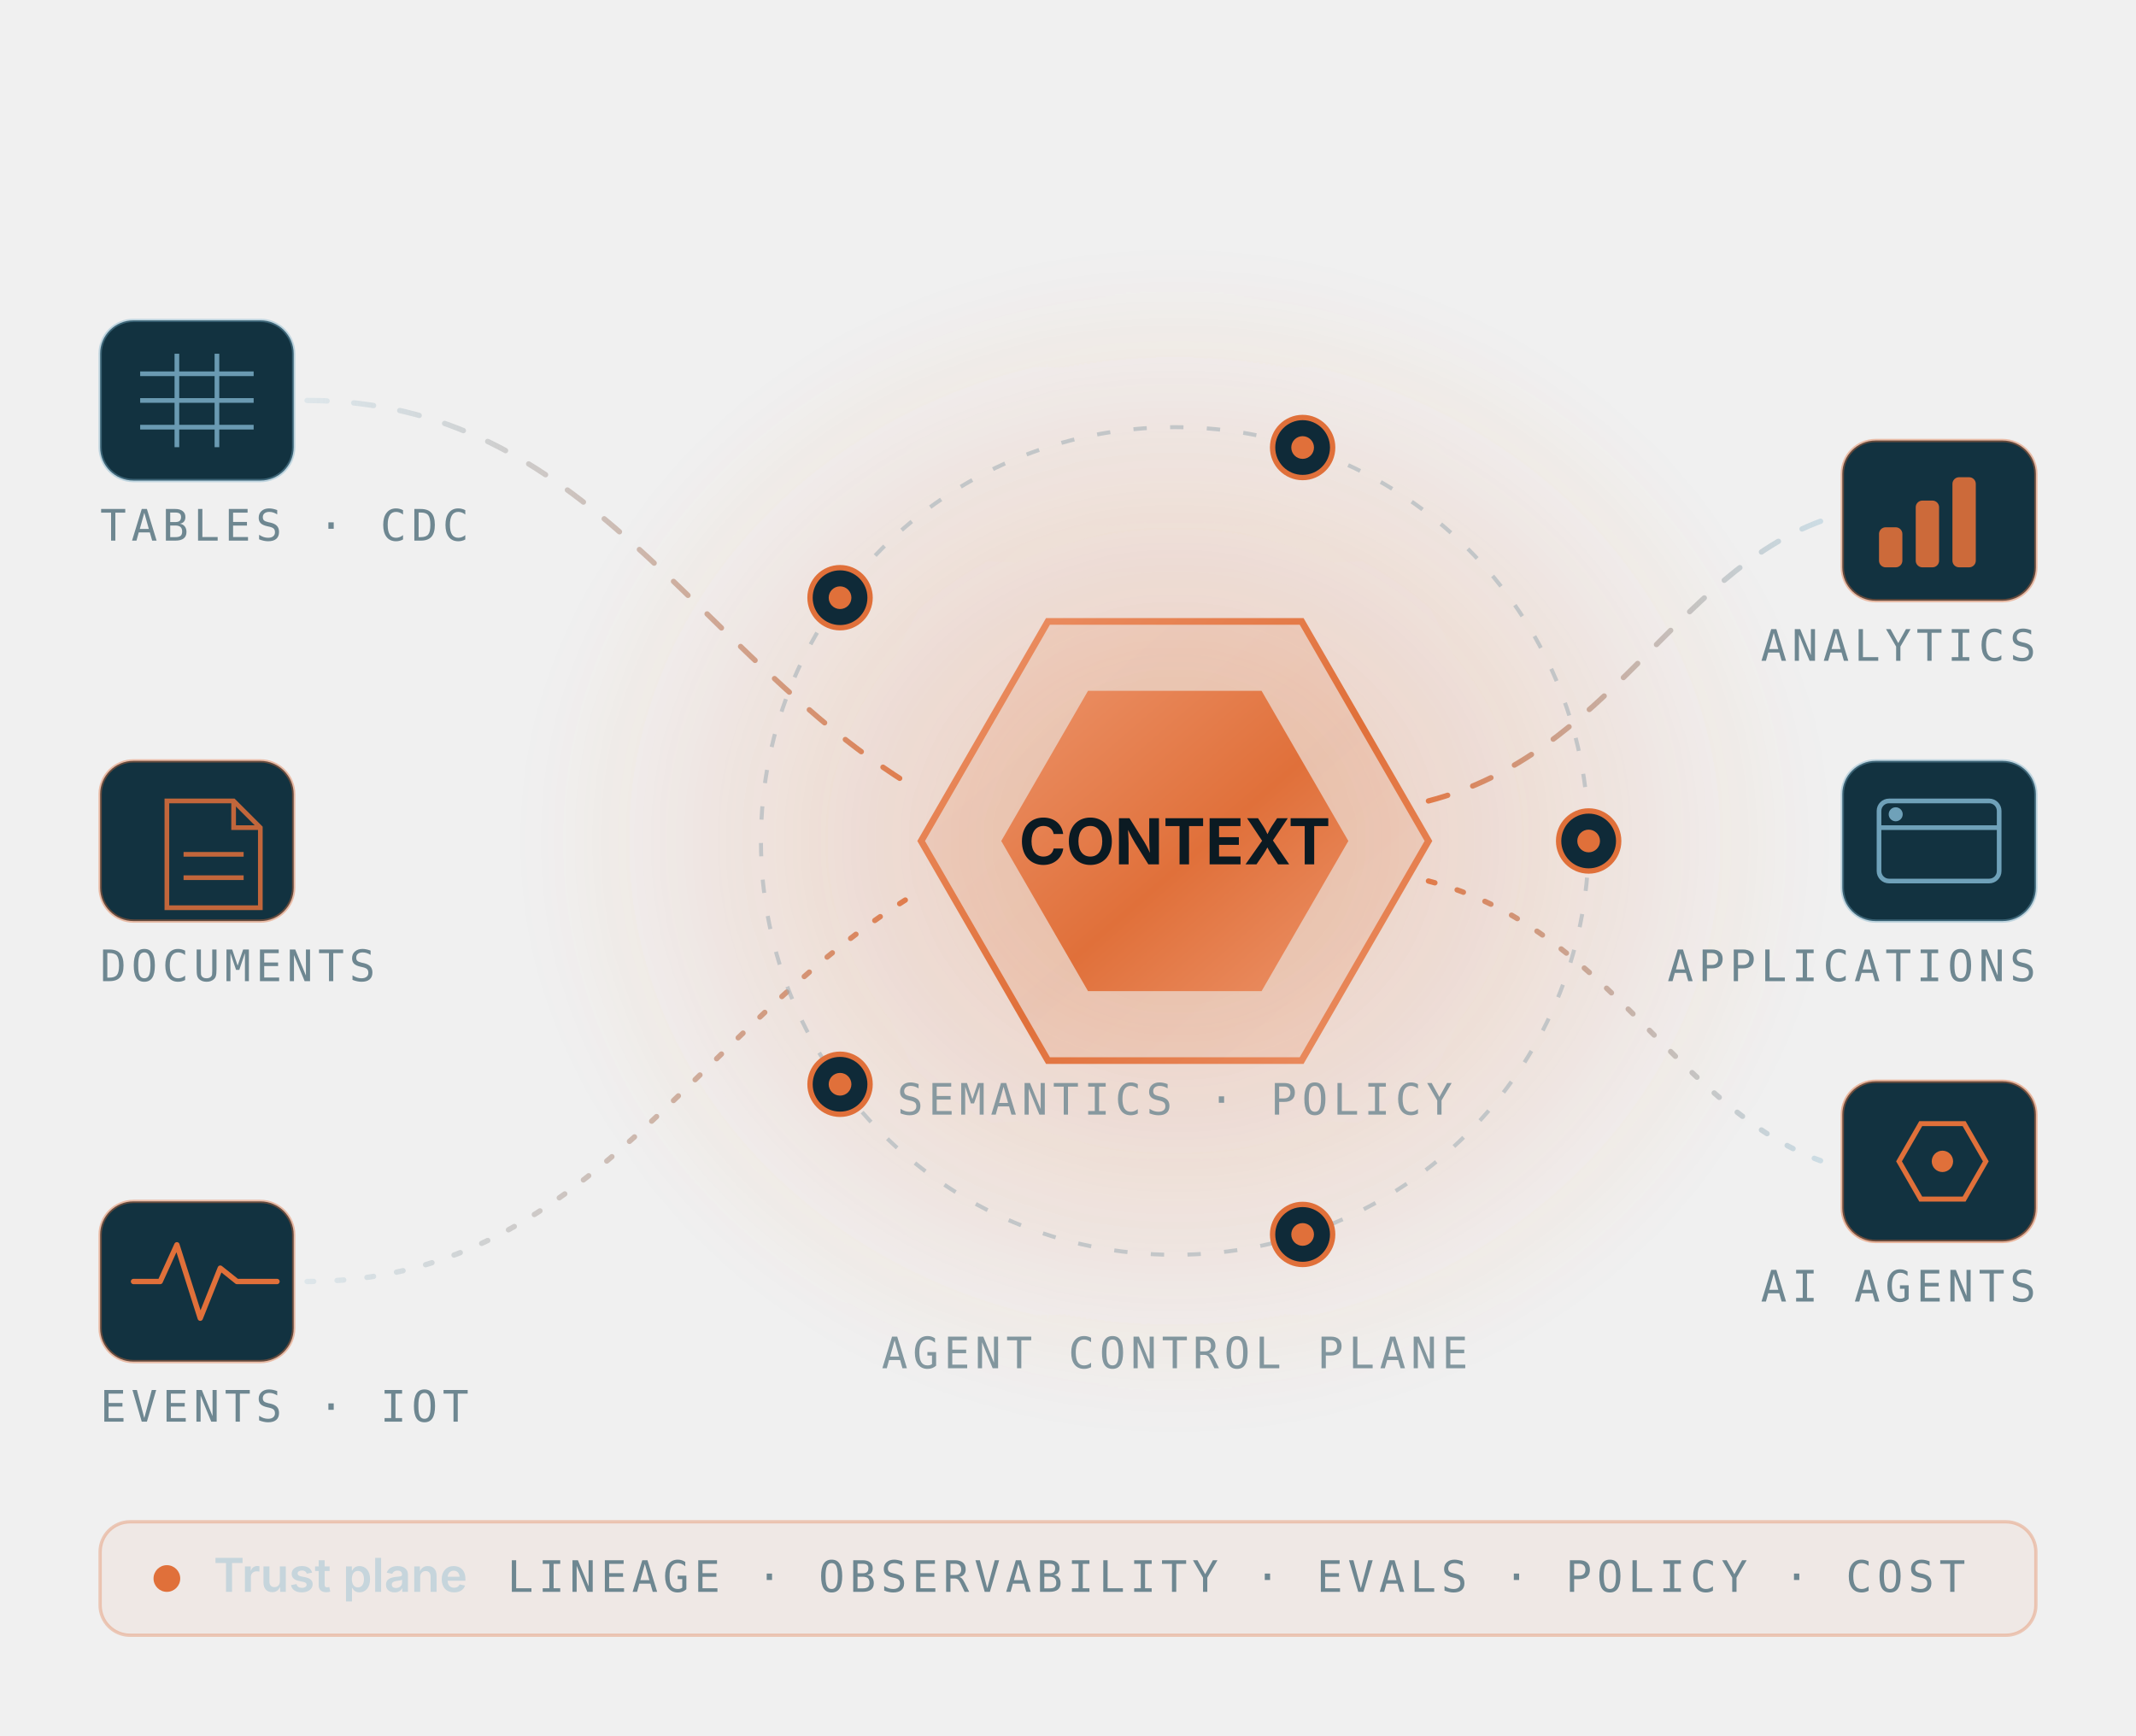
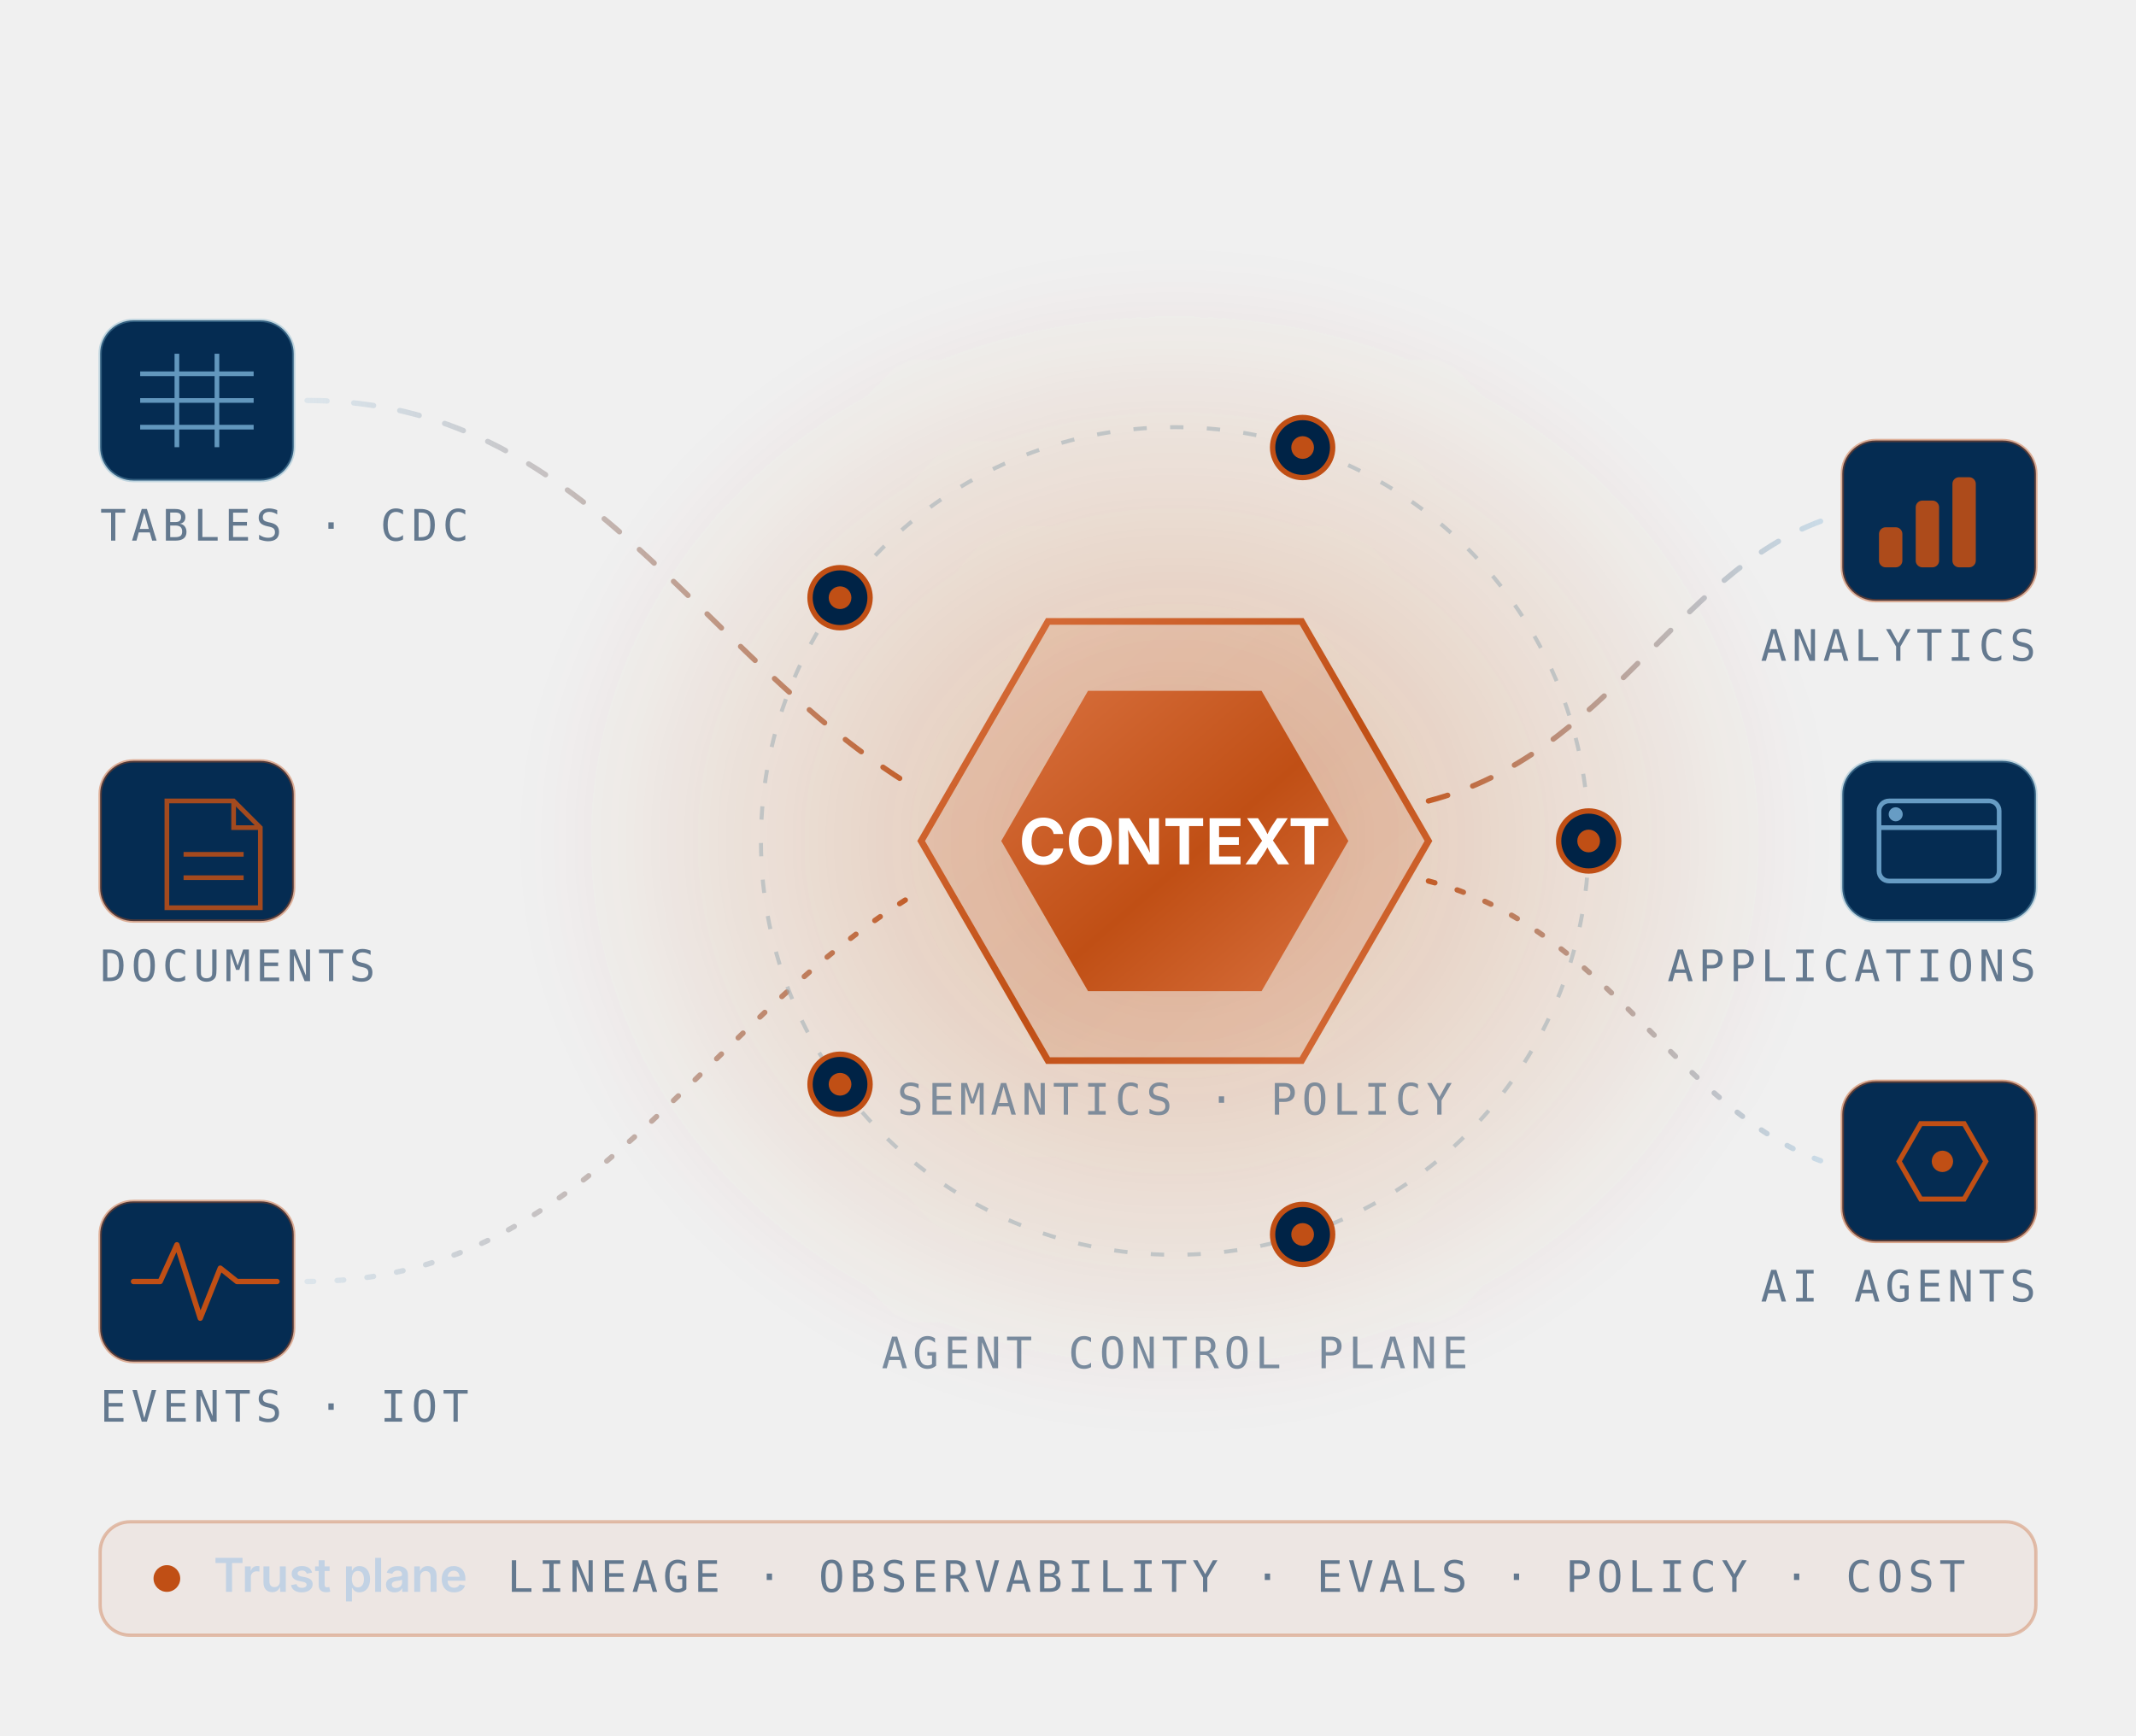
<svg xmlns="http://www.w3.org/2000/svg" viewBox="0 0 640 520" width="640" height="520" role="img" aria-labelledby="heroTitle heroDesc">
  <defs>
    <linearGradient id="hCore" x1="0" y1="0" x2="1" y2="1">
-       <stop offset="0%" stop-color="#EC9268" />
-       <stop offset="55%" stop-color="#E0703A" />
-       <stop offset="100%" stop-color="#EC9268" />
+       <stop offset="0%" stop-color="#D9713F" />
+       <stop offset="55%" stop-color="#C04F15" />
+       <stop offset="100%" stop-color="#D9713F" />
    </linearGradient>
    <linearGradient id="hIn" x1="0" y1="0" x2="1" y2="0">
-       <stop offset="0%" stop-color="#79ADC6" stop-opacity=".15" />
-       <stop offset="100%" stop-color="#E0703A" stop-opacity=".9" />
+       <stop offset="0%" stop-color="#72A9D0" stop-opacity=".15" />
+       <stop offset="100%" stop-color="#C04F15" stop-opacity=".9" />
    </linearGradient>
    <linearGradient id="hOut" x1="0" y1="0" x2="1" y2="0">
-       <stop offset="0%" stop-color="#E0703A" stop-opacity=".9" />
-       <stop offset="100%" stop-color="#79ADC6" stop-opacity=".3" />
+       <stop offset="0%" stop-color="#C04F15" stop-opacity=".9" />
+       <stop offset="100%" stop-color="#72A9D0" stop-opacity=".3" />
    </linearGradient>
    <radialGradient id="hGlow" cx="50%" cy="50%" r="50%">
-       <stop offset="0%" stop-color="#E0703A" stop-opacity=".30" />
-       <stop offset="100%" stop-color="#E0703A" stop-opacity="0" />
+       <stop offset="0%" stop-color="#C04F15" stop-opacity=".30" />
+       <stop offset="100%" stop-color="#C04F15" stop-opacity="0" />
    </radialGradient>
    <filter id="hBlur" x="-60%" y="-60%" width="220%" height="220%">
      <feGaussianBlur stdDeviation="9" />
    </filter>
    <pattern id="hGrid" width="32" height="32" patternUnits="userSpaceOnUse">
      <path d="M32 0H0V32" fill="none" stroke="#ffffff" stroke-opacity=".035" stroke-width="1" />
    </pattern>
  </defs>
  <style>
-   .lbl{font-family:ui-monospace,'SFMono-Regular',Consolas,monospace;font-size:13px;letter-spacing:1.5px;fill:#6E8791}
-   .lbl-b{font-family:'Space Grotesk',Inter,system-ui,sans-serif;font-size:14px;font-weight:600;fill:#C6D5DC}
-   .core-t{font-family:'Space Grotesk',Inter,system-ui,sans-serif;font-size:19px;font-weight:700;fill:#0B1A22}
+   .lbl{font-family:ui-monospace,'SFMono-Regular',Consolas,monospace;font-size:13px;letter-spacing:1.5px;fill:#64798F}
+   .lbl-b{font-family:'Space Grotesk',Inter,system-ui,sans-serif;font-size:14px;font-weight:600;fill:#C2D2E4}
+   .core-t{font-family:'Space Grotesk',Inter,system-ui,sans-serif;font-size:19px;font-weight:700;fill:#FFFFFF}
  .stream{fill:none;stroke-width:1.6;stroke-linecap:round}
  .fl{stroke-dasharray:6 8;animation:hflow 2.2s linear infinite}
  .fl2{stroke-dasharray:2 7;animation:hflow 1.5s linear infinite}
  .fl3{stroke-dasharray:10 9;animation:hflow 3s linear infinite}
  @keyframes hflow{to{stroke-dashoffset:-28}}
  .orbit{animation:hspin 46s linear infinite;transform-origin:352px 252px}
  @keyframes hspin{to{transform:rotate(360deg)}}
  .pulse{animation:hpulse 3.2s ease-in-out infinite}
  .pulse2{animation:hpulse 3.2s ease-in-out infinite;animation-delay:1.1s}
  @keyframes hpulse{0%,100%{opacity:.35}50%{opacity:1}}
  @media (prefers-reduced-motion:reduce){
    .fl,.fl2,.fl3,.orbit,.pulse,.pulse2{animation:none}
  }
</style>
  <rect width="640" height="520" fill="url(#hGrid)" opacity=".8" />
  <ellipse cx="352" cy="252" rx="190" ry="170" fill="url(#hGlow)" filter="url(#hBlur)" />
  <g>
-     <rect x="30" y="96" width="58" height="48" rx="10" fill="#123240" stroke="rgba(121,173,198,.4)" />
-     <g stroke="#79ADC6" stroke-width="1.4" opacity=".85">
+     <rect x="30" y="96" width="58" height="48" rx="10" fill="#052C52" stroke="rgba(121,173,198,.4)" />
+     <g stroke="#72A9D0" stroke-width="1.4" opacity=".85">
      <line x1="42" y1="112" x2="76" y2="112" />
      <line x1="42" y1="120" x2="76" y2="120" />
      <line x1="42" y1="128" x2="76" y2="128" />
      <line x1="53" y1="106" x2="53" y2="134" />
      <line x1="65" y1="106" x2="65" y2="134" />
    </g>
    <text class="lbl" x="30" y="162">TABLES · CDC</text>
-     <rect x="30" y="228" width="58" height="48" rx="10" fill="#123240" stroke="rgba(224,112,58,.4)" />
-     <g fill="none" stroke="#E0703A" stroke-width="1.4" opacity=".85">
+     <rect x="30" y="228" width="58" height="48" rx="10" fill="#052C52" stroke="rgba(192, 79, 21,.4)" />
+     <g fill="none" stroke="#C04F15" stroke-width="1.4" opacity=".85">
      <path d="M50 240h20l8 8v24H50z" />
      <path d="M70 240v8h8" />
      <line x1="55" y1="256" x2="73" y2="256" />
      <line x1="55" y1="263" x2="73" y2="263" />
    </g>
    <text class="lbl" x="30" y="294">DOCUMENTS</text>
-     <rect x="30" y="360" width="58" height="48" rx="10" fill="#123240" stroke="rgba(224,112,58,.4)" />
-     <path d="M40 384h8l5-11 7 22 6-15 5 4h12" fill="none" stroke="#E0703A" stroke-width="1.6" stroke-linejoin="round" stroke-linecap="round" />
+     <rect x="30" y="360" width="58" height="48" rx="10" fill="#052C52" stroke="rgba(192, 79, 21,.4)" />
+     <path d="M40 384h8l5-11 7 22 6-15 5 4h12" fill="none" stroke="#C04F15" stroke-width="1.6" stroke-linejoin="round" stroke-linecap="round" />
    <text class="lbl" x="30" y="426">EVENTS · IOT</text>
  </g>
  <g class="stream" stroke="url(#hIn)">
    <path class="fl" d="M92 120C176 120 208 196 274 236" />
    <path class="fl3" d="M92 252C176 252 214 252 274 252" />
    <path class="fl2" d="M92 384C176 384 208 308 274 268" />
  </g>
  <g>
    <polygon points="428,252 390,317.8 314,317.8 276,252 314,186.2 390,186.2" fill="url(#hCore)" opacity=".18" />
    <polygon points="428,252 390,317.8 314,317.8 276,252 314,186.2 390,186.2" fill="none" stroke="url(#hCore)" stroke-width="2" />
    <polygon points="404,252 378,297 326,297 300,252 326,207 378,207" fill="url(#hCore)" />
    <text class="core-t" x="352" y="259" text-anchor="middle">CONTEXT</text>
-     <text class="lbl" x="352" y="334" text-anchor="middle" fill="#E0703A" opacity=".8">SEMANTICS · POLICY</text>
+     <text class="lbl" x="352" y="334" text-anchor="middle" fill="#C04F15" opacity=".8">SEMANTICS · POLICY</text>
  </g>
  <g class="orbit">
    <circle cx="352" cy="252" r="124" fill="none" stroke="rgba(158,173,180,.55)" stroke-width="1.2" stroke-dasharray="4 7" />
-     <g fill="#0F2A38" stroke="#E0703A" stroke-width="1.6">
+     <g fill="#002346" stroke="#C04F15" stroke-width="1.6">
      <circle cx="476" cy="252" r="9" />
      <circle cx="390.3" cy="369.9" r="9" />
      <circle cx="251.7" cy="324.9" r="9" />
      <circle cx="251.7" cy="179.1" r="9" />
      <circle cx="390.3" cy="134.1" r="9" />
    </g>
-     <g fill="#E0703A">
+     <g fill="#C04F15">
      <circle cx="476" cy="252" r="3.4" />
      <circle cx="390.3" cy="369.9" r="3.4" />
      <circle cx="251.7" cy="324.9" r="3.4" />
      <circle cx="251.7" cy="179.1" r="3.4" />
      <circle cx="390.3" cy="134.1" r="3.4" />
    </g>
  </g>
-   <text class="lbl" x="352" y="410" text-anchor="middle" fill="#E0703A" opacity=".85">AGENT CONTROL PLANE</text>
+   <text class="lbl" x="352" y="410" text-anchor="middle" fill="#C04F15" opacity=".85">AGENT CONTROL PLANE</text>
  <g class="stream" stroke="url(#hOut)">
    <path class="fl" d="M428 240C482 226 502 172 546 156" />
    <path class="fl3" d="M428 252C482 252 502 252 546 252" />
    <path class="fl2" d="M428 264C482 278 502 332 546 348" />
  </g>
  <g>
-     <rect x="552" y="132" width="58" height="48" rx="10" fill="#123240" stroke="rgba(224,112,58,.4)" />
-     <g fill="#E0703A" opacity=".9">
+     <rect x="552" y="132" width="58" height="48" rx="10" fill="#052C52" stroke="rgba(192, 79, 21,.4)" />
+     <g fill="#C04F15" opacity=".9">
      <rect x="563" y="158" width="7" height="12" rx="2" />
      <rect x="574" y="150" width="7" height="20" rx="2" />
      <rect x="585" y="143" width="7" height="27" rx="2" />
    </g>
    <text class="lbl" x="610" y="198" text-anchor="end">ANALYTICS</text>
-     <rect x="552" y="228" width="58" height="48" rx="10" fill="#123240" stroke="rgba(121,173,198,.4)" />
-     <g fill="none" stroke="#79ADC6" stroke-width="1.4" opacity=".9">
+     <rect x="552" y="228" width="58" height="48" rx="10" fill="#052C52" stroke="rgba(121,173,198,.4)" />
+     <g fill="none" stroke="#72A9D0" stroke-width="1.4" opacity=".9">
      <rect x="563" y="240" width="36" height="24" rx="3" />
      <line x1="563" y1="248" x2="599" y2="248" />
-       <circle cx="568" cy="244" r="1.4" fill="#79ADC6" />
+       <circle cx="568" cy="244" r="1.4" fill="#72A9D0" />
    </g>
    <text class="lbl" x="610" y="294" text-anchor="end">APPLICATIONS</text>
-     <rect x="552" y="324" width="58" height="48" rx="10" fill="#123240" stroke="rgba(224,112,58,.45)" />
-     <polygon points="595,348 588.5,359.3 575.5,359.3 569,348 575.5,336.7 588.5,336.7" fill="none" stroke="#E0703A" stroke-width="1.5" />
-     <circle cx="582" cy="348" r="3.2" fill="#E0703A" class="pulse" />
+     <rect x="552" y="324" width="58" height="48" rx="10" fill="#052C52" stroke="rgba(192, 79, 21,.45)" />
+     <polygon points="595,348 588.5,359.3 575.5,359.3 569,348 575.5,336.7 588.5,336.7" fill="none" stroke="#C04F15" stroke-width="1.5" />
+     <circle cx="582" cy="348" r="3.2" fill="#C04F15" class="pulse" />
    <text class="lbl" x="610" y="390" text-anchor="end">AI AGENTS</text>
  </g>
-   <rect x="30" y="456" width="580" height="34" rx="9" fill="rgba(224,112,58,.06)" stroke="rgba(224,112,58,.32)" />
-   <circle cx="50" cy="473" r="4" fill="#E0703A" class="pulse2" />
+   <rect x="30" y="456" width="580" height="34" rx="9" fill="rgba(192, 79, 21,.06)" stroke="rgba(192, 79, 21,.32)" />
+   <circle cx="50" cy="473" r="4" fill="#C04F15" class="pulse2" />
  <text class="lbl-b" x="64" y="477">Trust plane</text>
  <text class="lbl" x="152" y="477">LINEAGE · OBSERVABILITY · EVALS · POLICY · COST</text>
</svg>
